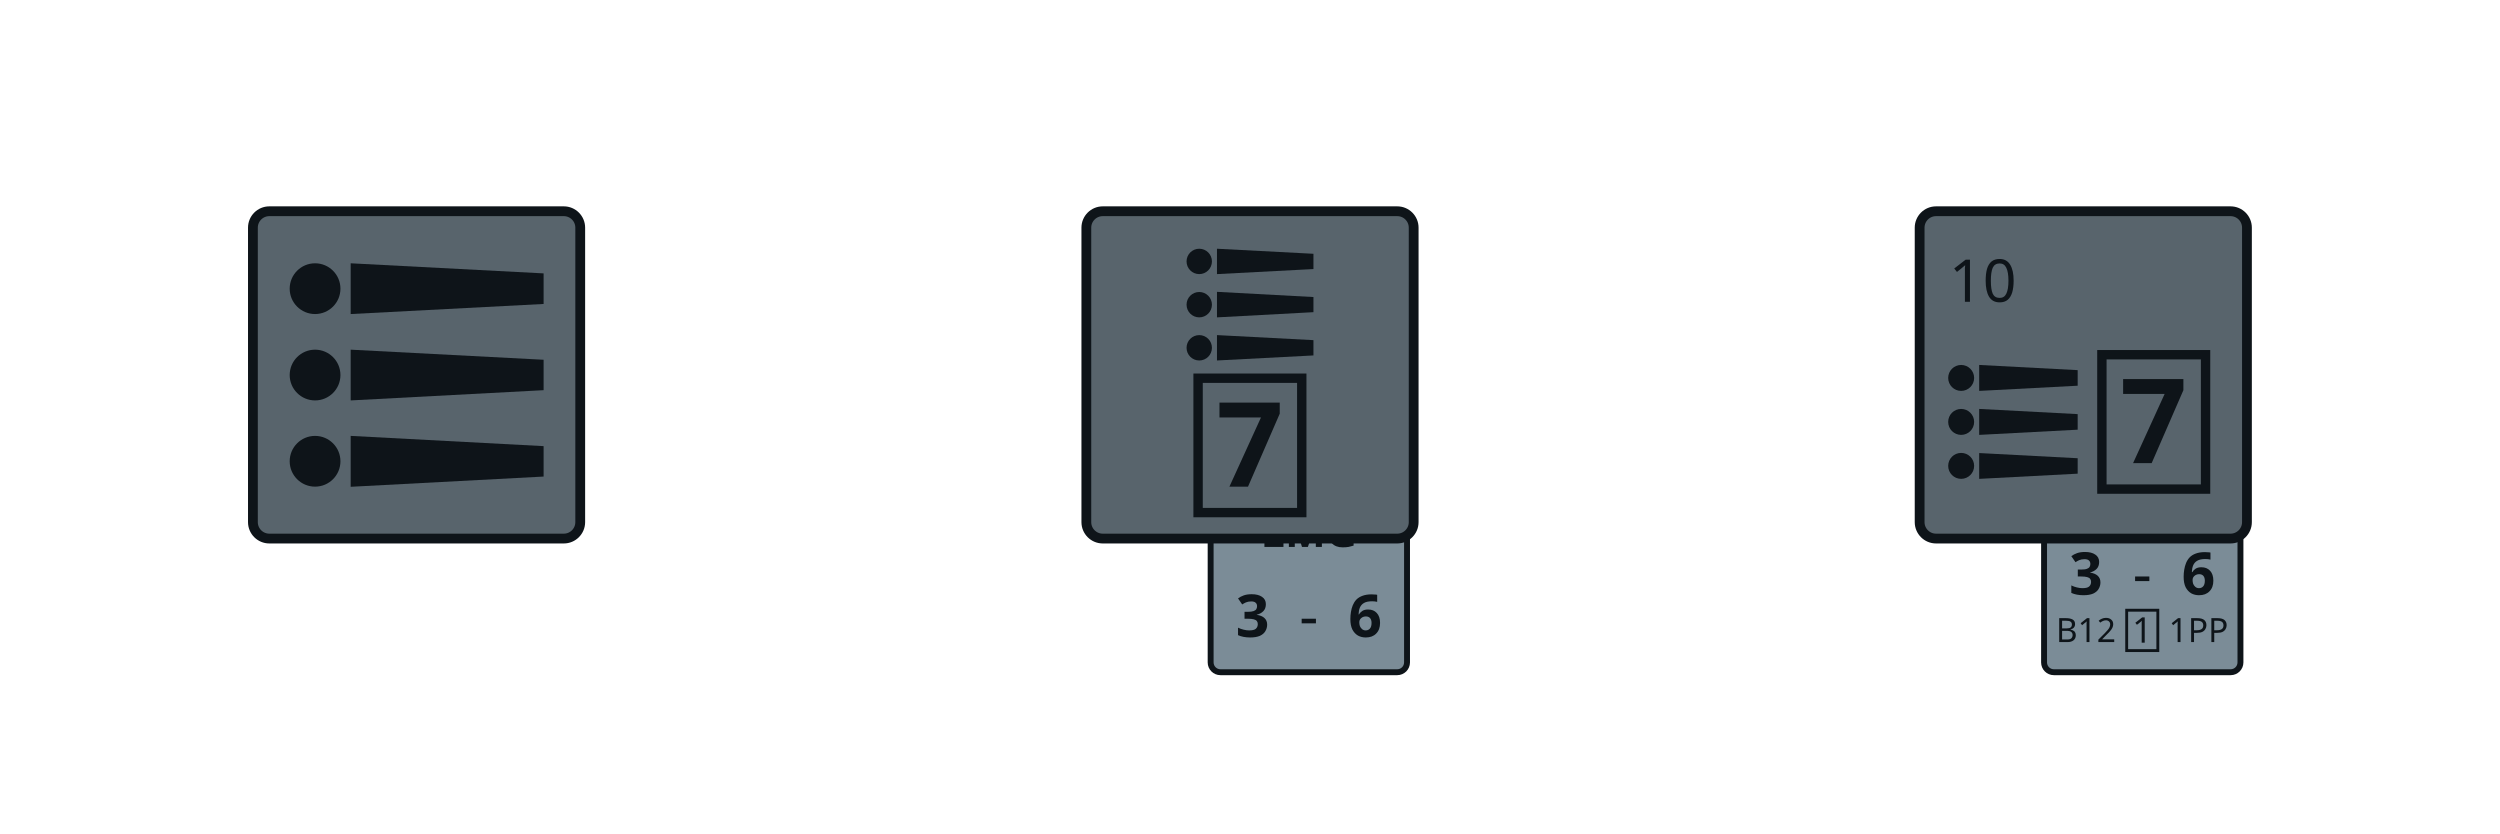
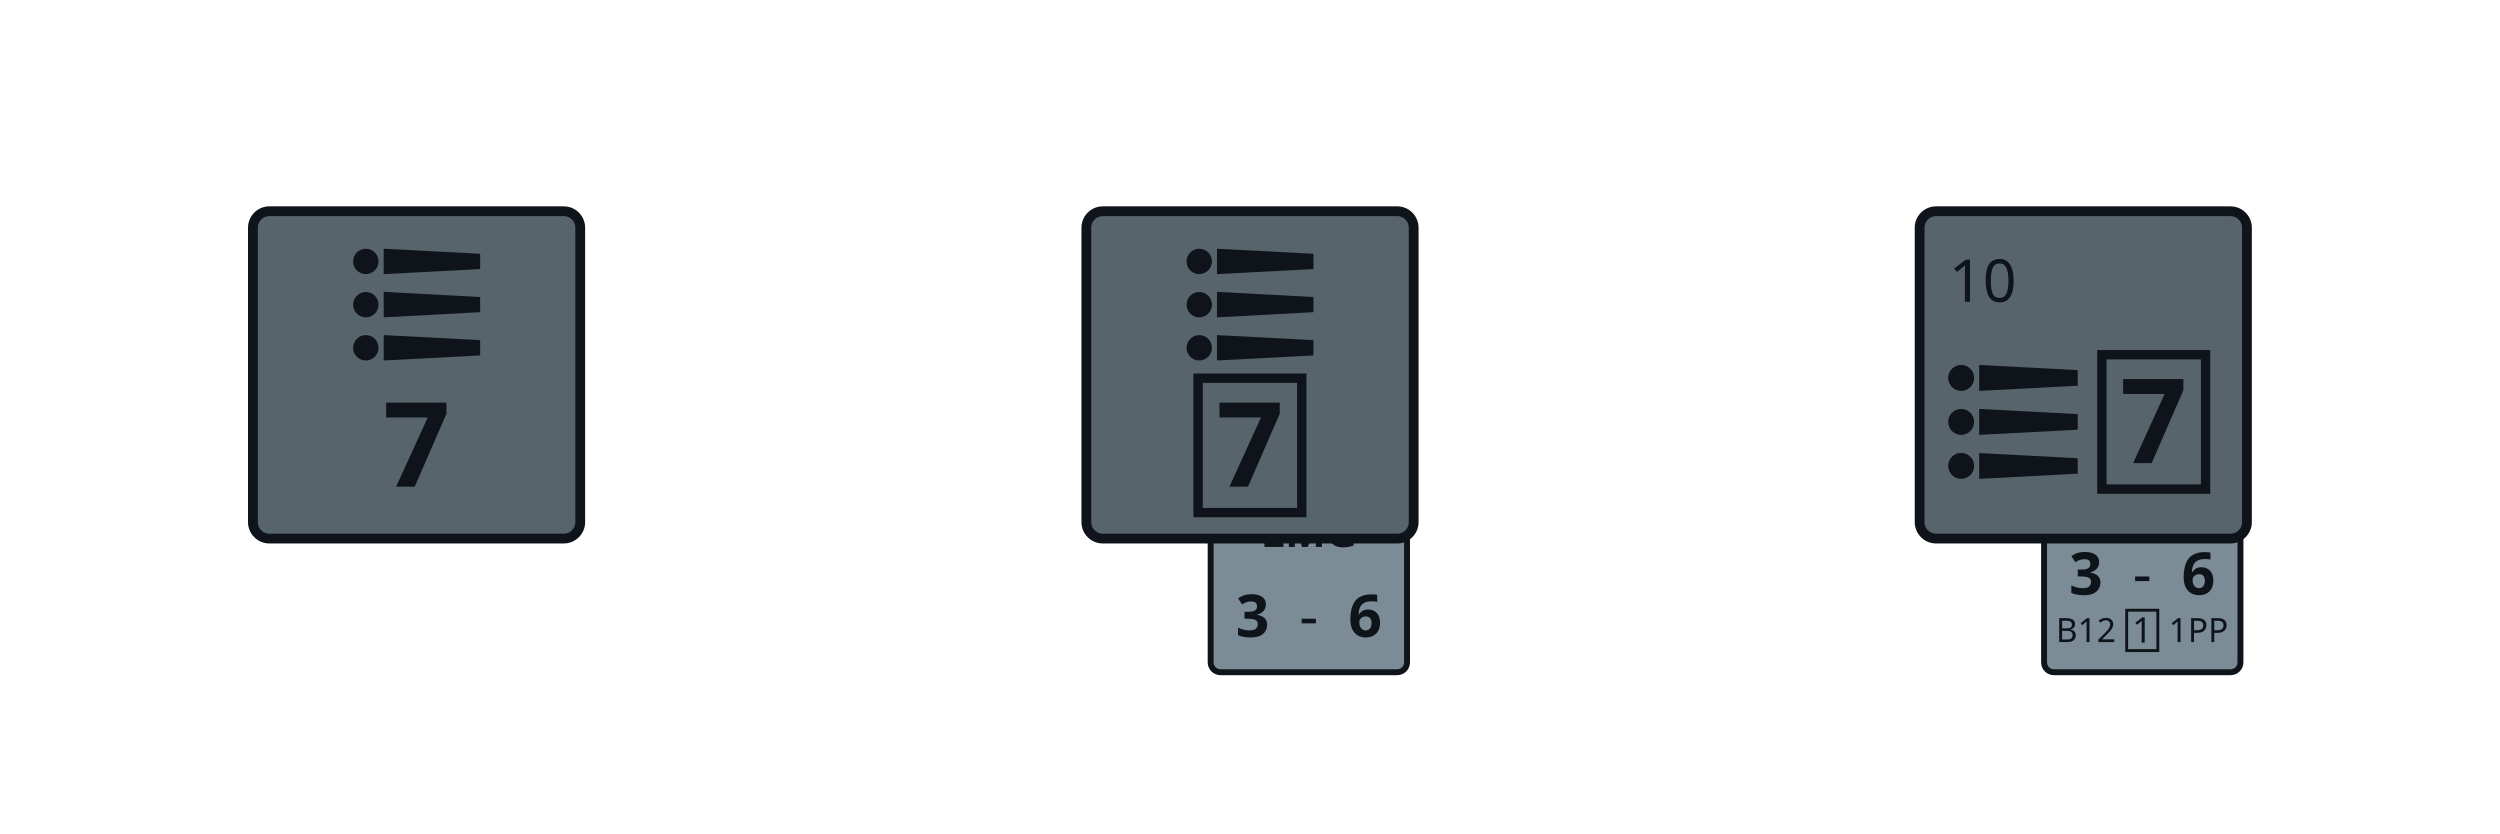
<svg xmlns="http://www.w3.org/2000/svg" viewBox="0 0 270.906 90.297">
  <g data-unit-id="state-broken" role="button" tabindex="0" aria-label="German 1st Line squad A, broken morale 7, broken, with light MG 3-6">
    <g data-tier="far">
      <g data-attached-id="example-squad-lmg" />
      <rect x="27.406" y="22.891" width="35.469" height="35.469" rx="1.781" fill="#58646c" stroke="#0e1419" stroke-width="1.062" data-face="broken" />
      <g data-slot="fig">
-         <circle cx="34.141" cy="31.281" r="2.75" fill="#0e1419" />
-         <path d="M38 28.531L58.906 29.625L58.906 32.938L38 34.031Z" fill="#0e1419" />
-         <circle cx="34.141" cy="40.641" r="2.75" fill="#0e1419" />
-         <path d="M38 37.891L58.906 38.984L58.906 42.281L38 43.391Z" fill="#0e1419" />
-         <circle cx="34.141" cy="49.984" r="2.75" fill="#0e1419" />
-         <path d="M38 47.234L58.906 48.344L58.906 51.641L38 52.75Z" fill="#0e1419" />
+         <circle cx="39.641" cy="28.328" r="1.375" fill="#0e1419" />
+         <path d="M41.578 26.953L52.031 27.5L52.031 29.156L41.578 29.703Z" fill="#0e1419" />
+         <circle cx="39.641" cy="33.016" r="1.375" fill="#0e1419" />
+         <path d="M41.578 31.625L52.031 32.188L52.031 33.828L41.578 34.391Z" fill="#0e1419" />
+         <circle cx="39.641" cy="37.688" r="1.375" fill="#0e1419" />
+         <path d="M41.578 36.312L52.031 36.859L52.031 38.516L41.578 39.062Z" fill="#0e1419" />
+       </g>
+       <g data-slot="bmorale">
+         <text x="45.156" y="52.734" font-size="12.766" font-family="sans-serif" text-anchor="middle" fill="#0e1419" font-weight="bold">7</text>
      </g>
    </g>
  </g>
  <g data-unit-id="state-broken" role="button" tabindex="0" aria-label="German 1st Line squad A, broken morale 7, broken, with light MG 3-6">
    <g data-tier="mid">
      <g data-attached-id="example-squad-lmg">
        <rect x="131.188" y="51.562" width="21.281" height="21.281" rx="1.062" fill="#7b8c97" stroke="#0e1419" stroke-width="0.641" data-face="front" />
        <g data-slot="label">
          <text x="141.828" y="59.266" font-size="4.688" font-family="sans-serif" text-anchor="middle" fill="#0e1419" font-weight="bold">LMG</text>
        </g>
        <g data-slot="fp">
          <text x="135.734" y="69.016" font-size="6.391" font-family="sans-serif" text-anchor="middle" fill="#0e1419" font-weight="bold">3</text>
        </g>
        <g data-slot="dash">
          <text x="141.828" y="69.016" font-size="6.391" font-family="sans-serif" text-anchor="middle" fill="#0e1419">-</text>
        </g>
        <g data-slot="range">
          <text x="147.938" y="69.016" font-size="6.391" font-family="sans-serif" text-anchor="middle" fill="#0e1419" font-weight="bold">6</text>
        </g>
      </g>
      <rect x="117.719" y="22.891" width="35.469" height="35.469" rx="1.781" fill="#58646c" stroke="#0e1419" stroke-width="1.062" data-face="broken" />
      <g data-slot="fig">
        <circle cx="129.953" cy="28.328" r="1.375" fill="#0e1419" />
        <path d="M131.875 26.953L142.328 27.5L142.328 29.156L131.875 29.703Z" fill="#0e1419" />
        <circle cx="129.953" cy="33.016" r="1.375" fill="#0e1419" />
        <path d="M131.875 31.625L142.328 32.188L142.328 33.828L131.875 34.391Z" fill="#0e1419" />
        <circle cx="129.953" cy="37.688" r="1.375" fill="#0e1419" />
        <path d="M131.875 36.312L142.328 36.859L142.328 38.516L131.875 39.062Z" fill="#0e1419" />
      </g>
      <g data-slot="bmorale">
        <text x="135.453" y="52.734" font-size="12.766" font-family="sans-serif" text-anchor="middle" fill="#0e1419" font-weight="bold">7</text>
        <rect x="129.828" y="40.984" width="11.234" height="14.562" fill="none" stroke="#0e1419" stroke-width="1.016" data-mark="box" />
      </g>
    </g>
  </g>
  <g data-unit-id="state-broken" role="button" tabindex="0" aria-label="German 1st Line squad A, broken morale 7, broken, with light MG 3-6">
    <g data-tier="near">
      <g data-attached-id="example-squad-lmg">
        <rect x="221.5" y="51.562" width="21.281" height="21.281" rx="1.062" fill="#7b8c97" stroke="#0e1419" stroke-width="0.641" data-face="front" />
        <g data-slot="label">
          <text x="232.141" y="57.734" font-size="4.688" font-family="sans-serif" text-anchor="middle" fill="#0e1419" font-weight="bold">LMG</text>
        </g>
        <g data-slot="fp">
          <text x="226.031" y="64.438" font-size="6.391" font-family="sans-serif" text-anchor="middle" fill="#0e1419" font-weight="bold">3</text>
        </g>
        <g data-slot="dash">
          <text x="232.141" y="64.438" font-size="6.391" font-family="sans-serif" text-anchor="middle" fill="#0e1419">-</text>
        </g>
        <g data-slot="range">
          <text x="238.234" y="64.438" font-size="6.391" font-family="sans-serif" text-anchor="middle" fill="#0e1419" font-weight="bold">6</text>
        </g>
        <g data-slot="bd">
          <text x="226.031" y="69.578" font-size="3.625" font-family="sans-serif" text-anchor="middle" fill="#0e1419">B12</text>
        </g>
        <g data-slot="rof">
          <text x="232.141" y="69.641" font-size="3.828" font-family="sans-serif" text-anchor="middle" fill="#0e1419">1</text>
          <rect x="230.453" y="66.125" width="3.375" height="4.375" fill="none" stroke="#0e1419" stroke-width="0.312" data-mark="box" />
        </g>
        <g data-slot="pp">
          <text x="238.234" y="69.578" font-size="3.625" font-family="sans-serif" text-anchor="middle" fill="#0e1419">1PP</text>
        </g>
      </g>
      <rect x="208.016" y="22.891" width="35.469" height="35.469" rx="1.781" fill="#58646c" stroke="#0e1419" stroke-width="1.062" data-face="broken" />
      <g data-slot="bpv">
        <text x="211.203" y="32.703" font-size="6.391" font-family="sans-serif" text-anchor="start" fill="#0e1419">10</text>
      </g>
      <g data-slot="fig">
        <circle cx="212.516" cy="40.953" r="1.406" fill="#0e1419" />
        <path d="M214.469 39.547L225.141 40.109L225.141 41.797L214.469 42.359Z" fill="#0e1419" />
        <circle cx="212.516" cy="45.719" r="1.406" fill="#0e1419" />
        <path d="M214.469 44.312L225.141 44.875L225.141 46.562L214.469 47.125Z" fill="#0e1419" />
        <circle cx="212.516" cy="50.484" r="1.406" fill="#0e1419" />
        <path d="M214.469 49.094L225.141 49.656L225.141 51.328L214.469 51.891Z" fill="#0e1419" />
      </g>
      <g data-slot="bmorale">
        <text x="233.375" y="50.188" font-size="12.766" font-family="sans-serif" text-anchor="middle" fill="#0e1419" font-weight="bold">7</text>
        <rect x="227.766" y="38.438" width="11.234" height="14.562" fill="none" stroke="#0e1419" stroke-width="1.016" data-mark="box" />
      </g>
    </g>
  </g>
</svg>
